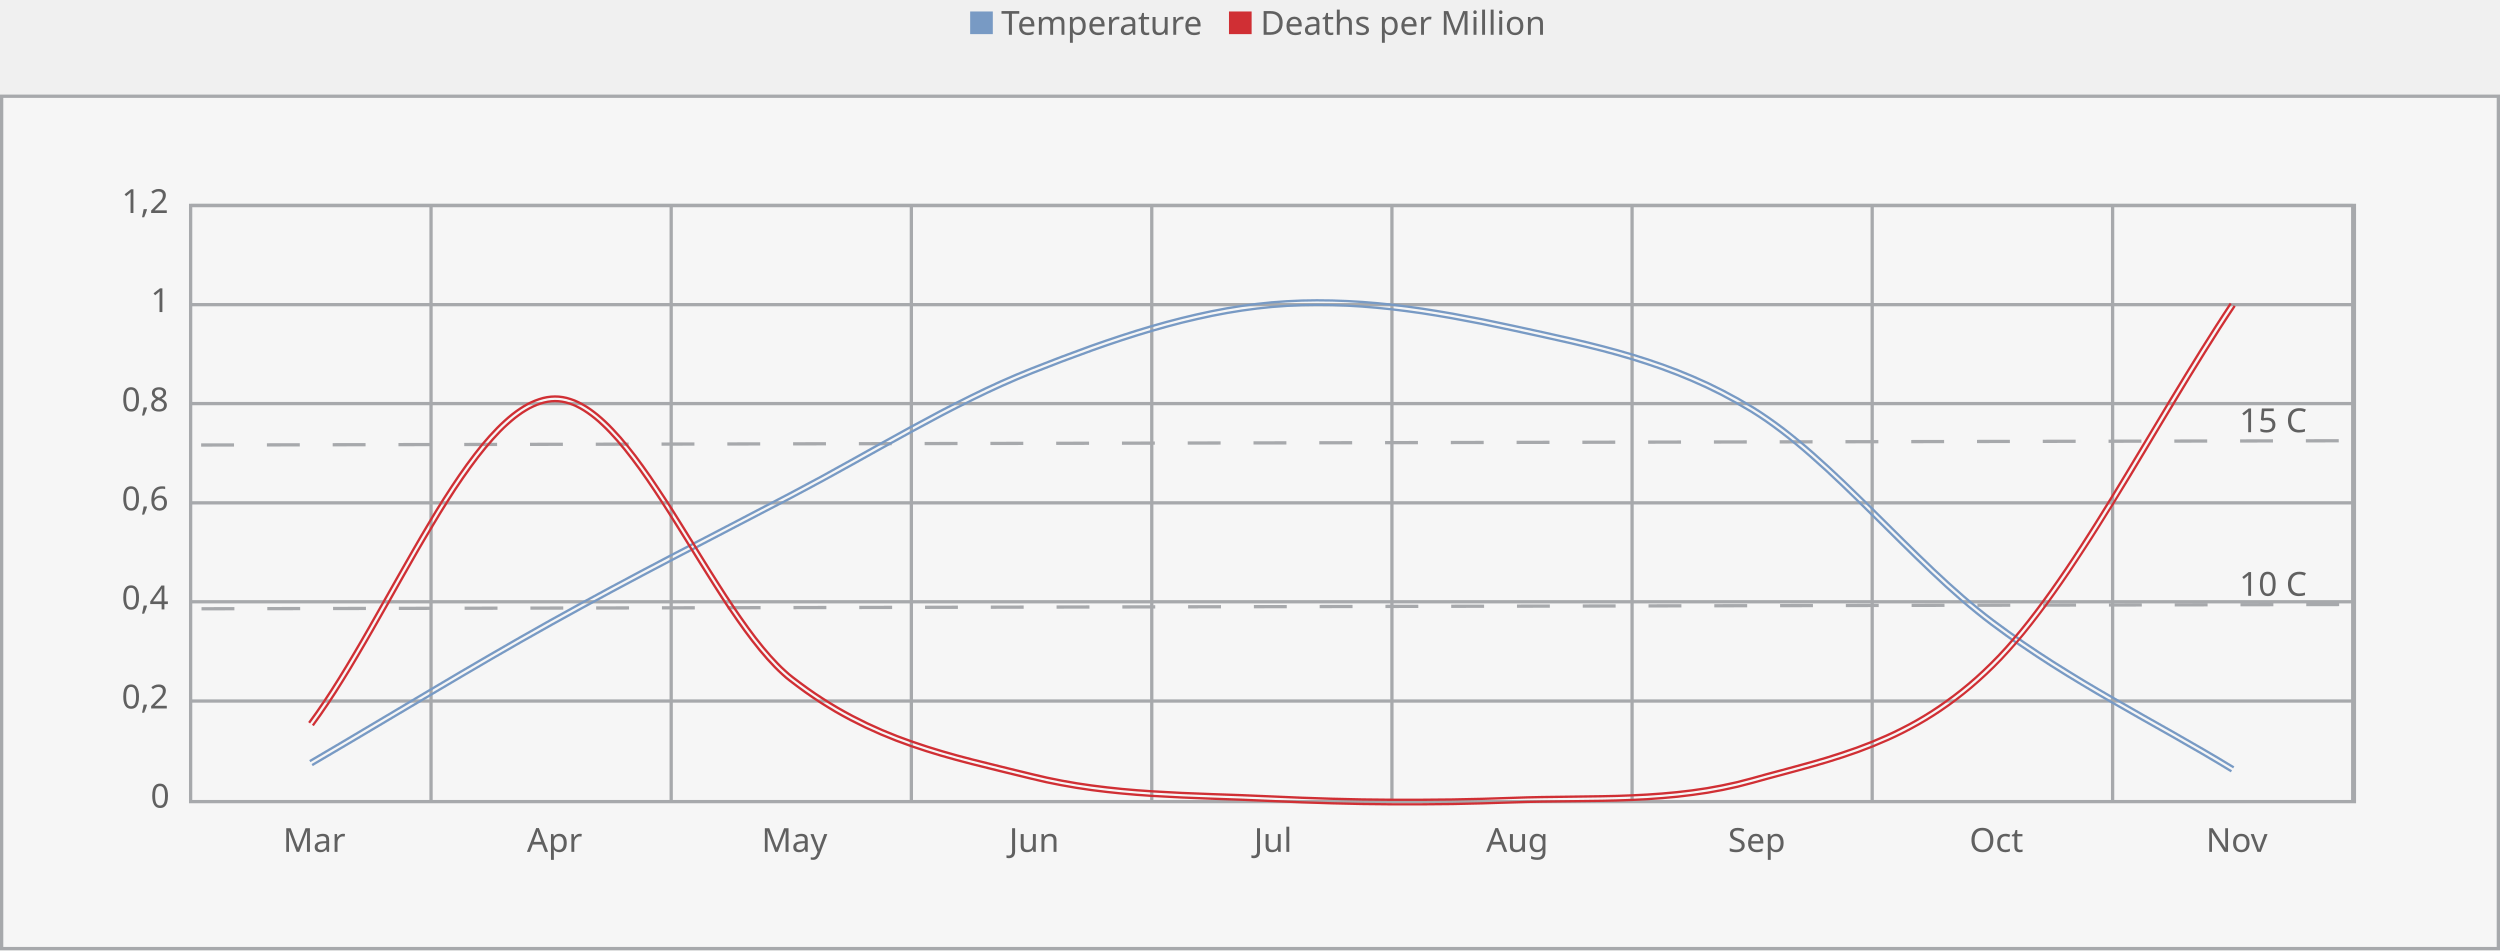
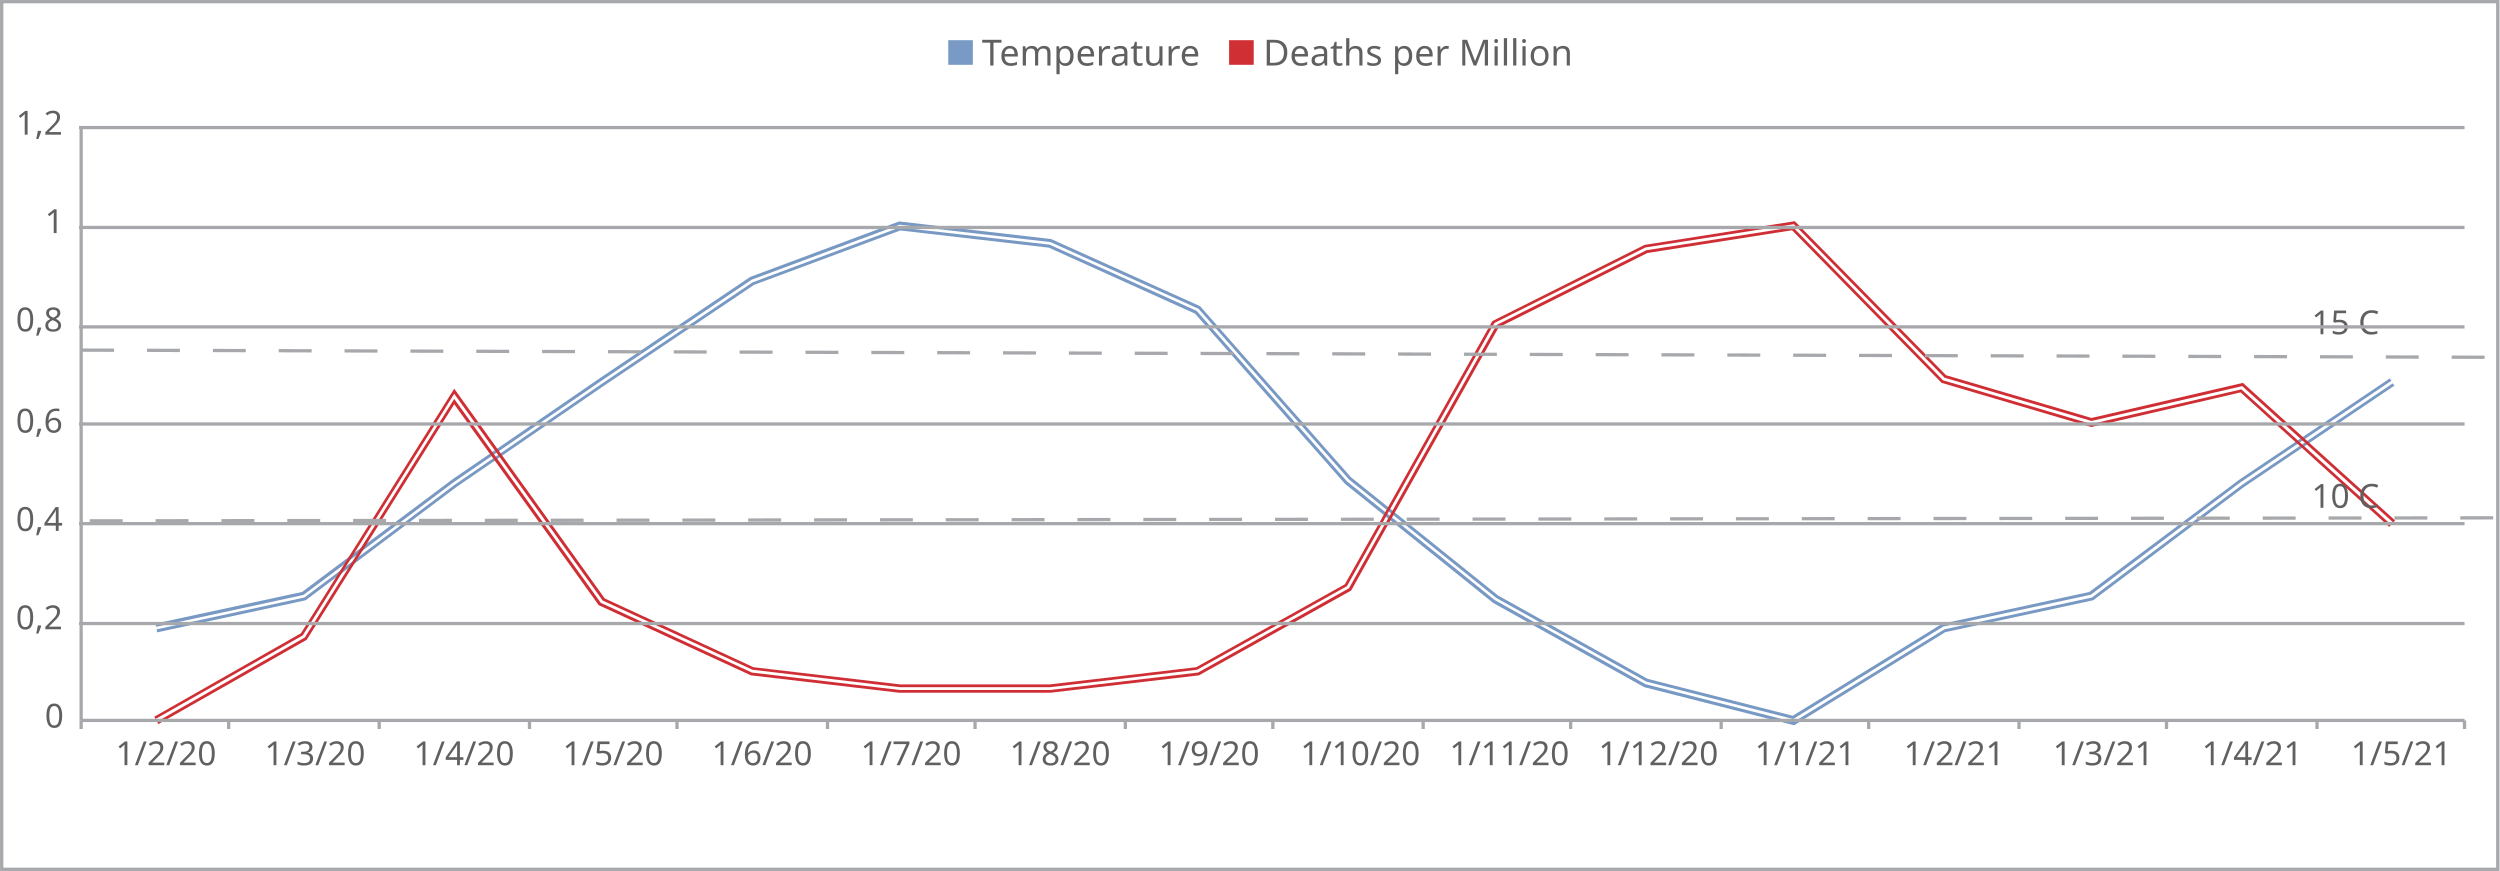
- <svg xmlns="http://www.w3.org/2000/svg" width="100%" height="100%" viewBox="0 0 1077.417 409.518">
-   <g id="Group_713" data-name="Group 713" transform="translate(-421.291 -2293.346)">
-     <g id="Group_352" data-name="Group 352">
-       <rect id="Rectangle_496" data-name="Rectangle 496" width="1076" height="367.333" transform="translate(422 2334.823)" fill="#f6f6f6" stroke="#a7a9ac" stroke-miterlimit="10" stroke-width="1.417" />
-       <g id="Group_351" data-name="Group 351">
-         <g id="Group_350" data-name="Group 350">
-           <path id="Path_784" data-name="Path 784" d="M503.541,2381.929h931.694m-931.694,42.715h931.694M503.541,2467.28h931.694m-931.694,42.774h931.694m-931.694,42.637h931.694m-931.694,42.774h931.694" fill="none" stroke="#a7a9ac" stroke-miterlimit="10" stroke-width="1.417" />
-           <path id="Path_785" data-name="Path 785" d="M1435.235,2381.929V2638.16m-103.478-256.231V2638.16m-103.616-256.231V2638.16m-103.478-256.231V2638.16m-103.5-256.231V2638.16m-103.5-256.231V2638.16M814.053,2381.929V2638.16m-103.5-256.231V2638.16m-103.5-256.231V2638.16" fill="none" stroke="#a7a9ac" stroke-miterlimit="10" stroke-width="1.417" />
-           <rect id="Rectangle_497" data-name="Rectangle 497" width="932.521" height="256.941" transform="translate(503.448 2381.87)" fill="none" stroke="#a7a9ac" stroke-miterlimit="10" stroke-width="1.417" />
-         </g>
-         <text id="_0" data-name="0" transform="translate(486.194 2641.43)" fill="#606060" font-size="14.314" font-family="IBMPlexSans, IBM Plex Sans">
-           <tspan x="0" y="0">0</tspan>
-         </text>
-         <text id="_0_2" data-name="0,2" transform="translate(473.712 2598.676)" fill="#606060" font-size="14.314" font-family="IBMPlexSans, IBM Plex Sans">
-           <tspan x="0" y="0">0,2</tspan>
-         </text>
-         <text id="_0_4" data-name="0,4" transform="translate(473.712 2555.98)" fill="#606060" font-size="14.314" font-family="IBMPlexSans, IBM Plex Sans">
-           <tspan x="0" y="0">0,4</tspan>
-         </text>
-         <text id="_0_6" data-name="0,6" transform="translate(473.712 2513.285)" fill="#606060" font-size="14.314" font-family="IBMPlexSans, IBM Plex Sans">
-           <tspan x="0" y="0">0,6</tspan>
-         </text>
-         <text id="_0_8" data-name="0,8" transform="translate(473.712 2470.59)" fill="#606060" font-size="14.314" font-family="IBMPlexSans, IBM Plex Sans">
-           <tspan x="0" y="0">0,8</tspan>
-         </text>
-         <text id="_1" data-name="1" transform="translate(486.194 2427.835)" fill="#606060" font-size="14.314" font-family="IBMPlexSans, IBM Plex Sans">
-           <tspan x="0" y="0">1</tspan>
-         </text>
-         <text id="_1_2" data-name="1,2" transform="translate(473.712 2385.14)" fill="#606060" font-size="14.314" font-family="IBMPlexSans, IBM Plex Sans">
-           <tspan x="0" y="0">1,2</tspan>
-         </text>
-         <text id="Mar" transform="translate(543.265 2660.483)" fill="#606060" font-size="14.314" font-family="IBMPlexSans, IBM Plex Sans">
-           <tspan x="0" y="0">Mar</tspan>
-         </text>
-         <text id="Apr" transform="translate(648.375 2660.483)" fill="#606060" font-size="14.314" font-family="IBMPlexSans, IBM Plex Sans">
-           <tspan x="0" y="0">Apr</tspan>
-         </text>
-         <text id="May" transform="translate(749.527 2660.483)" fill="#606060" font-size="14.314" font-family="IBMPlexSans, IBM Plex Sans">
-           <tspan x="0" y="0">May</tspan>
-         </text>
-         <text id="Jun" transform="translate(856.157 2660.483)" fill="#606060" font-size="14.314" font-family="IBMPlexSans, IBM Plex Sans">
-           <tspan x="0" y="0">Jun</tspan>
-         </text>
-         <text id="Jul" transform="translate(961.704 2660.483)" fill="#606060" font-size="14.314" font-family="IBMPlexSans, IBM Plex Sans">
-           <tspan x="0" y="0">Jul</tspan>
-         </text>
-         <text id="Aug" transform="translate(1061.753 2660.483)" fill="#606060" font-size="14.314" font-family="IBMPlexSans, IBM Plex Sans">
-           <tspan x="0" y="0">Aug</tspan>
-         </text>
-         <text id="Sep" transform="translate(1166.018 2660.483)" fill="#606060" font-size="14.314" font-family="IBMPlexSans, IBM Plex Sans">
-           <tspan x="0" y="0">Sep</tspan>
-         </text>
-         <text id="Oct" transform="translate(1270.048 2660.483)" fill="#606060" font-size="14.314" font-family="IBMPlexSans, IBM Plex Sans">
-           <tspan x="0" y="0">Oct</tspan>
-         </text>
-         <text id="Nov" transform="translate(1372.009 2660.483)" fill="#606060" font-size="14.314" font-family="IBMPlexSans, IBM Plex Sans">
-           <tspan x="0" y="0">Nov</tspan>
-         </text>
-         <line id="Line_55" data-name="Line 55" y1="1.852" x2="931.412" transform="translate(508.138 2553.853)" fill="none" stroke="#a7a9ac" stroke-miterlimit="10" stroke-width="1.417" stroke-dasharray="14.173 14.173" />
-         <text id="_10_C" data-name="10 C" transform="translate(1386.352 2550.108)" fill="#606060" font-size="14.314" font-family="IBMPlexSans, IBM Plex Sans">
-           <tspan x="0" y="0">10 C</tspan>
-         </text>
-         <rect id="Rectangle_498" data-name="Rectangle 498" width="119.87" height="23.407" transform="translate(1326.417 2535.885)" fill="none" />
-         <rect id="Rectangle_499" data-name="Rectangle 499" width="119.87" height="23.407" transform="translate(1326.417 2535.885)" fill="none" />
-         <line id="Line_56" data-name="Line 56" y1="1.852" x2="931.42" transform="translate(507.972 2483.279)" fill="none" stroke="#a7a9ac" stroke-miterlimit="10" stroke-width="1.417" stroke-dasharray="14.173 14.173" />
-         <text id="_15_C" data-name="15 C" transform="translate(1386.352 2479.611)" fill="#606060" font-size="14.314" font-family="IBMPlexSans, IBM Plex Sans">
-           <tspan x="0" y="0">15 C</tspan>
-         </text>
-         <path id="Path_786" data-name="Path 786" d="M555.568,2622.635l12.944-7.625,12.933-7.664,25.889-15.388,12.925-7.625,12.944-7.566,12.925-7.447,12.945-7.31,12.944-7.132,12.925-7.014,12.945-6.9,12.944-6.817,25.87-13.5,25.889-13.476,12.945-6.935,12.944-7.152,12.945-7.212,12.925-7.132,12.924-6.935,6.463-3.33,6.482-3.251,6.462-3.133,6.443-2.975,6.463-2.817,6.462-2.66,12.945-5.024,12.924-4.768,6.463-2.266,6.482-2.167,6.462-2.069,6.443-1.95,6.463-1.813,6.462-1.694,6.462-1.537,6.463-1.4,6.462-1.222,6.443-1.044,6.463-.867,6.442-.689,6.463-.473,6.462-.3,6.462-.1,6.443.078,6.463.237,6.462.374,6.463.532,6.462.67,6.462.788,6.463.906,6.462,1.025,6.463,1.1,12.925,2.443,12.924,2.719,12.945,2.818,12.925,2.9,6.462,1.537,6.482,1.616,6.463,1.733,6.462,1.872,6.443,2.049,6.462,2.207,6.443,2.423,6.463,2.66,6.462,2.877,6.443,3.172,6.462,3.487,6.443,3.783,3.231,2.049,3.231,2.167,3.212,2.306,3.231,2.4,3.231,2.522,3.232,2.621,3.231,2.719,3.231,2.8,6.462,5.813,6.463,6.068,6.462,6.246,6.463,6.364,12.944,12.826,6.482,6.344,6.463,6.226,6.462,6.029,6.482,5.753,3.251,2.759,3.251,2.679,3.231,2.6,3.251,2.482,6.482,4.749,6.483,4.551,6.462,4.354,6.482,4.2,6.463,4.059,6.482,3.94,6.482,3.842,6.482,3.763,12.925,7.389,12.944,7.309,12.945,7.428,6.462,3.823,6.463,3.881-.512.867-6.463-3.9-6.462-3.8-12.925-7.428-12.945-7.309-12.944-7.389-6.482-3.763-6.483-3.862-6.482-3.94-6.5-4.059-6.482-4.216-6.482-4.354-6.5-4.552-6.5-4.768-3.251-2.5-3.251-2.6-3.271-2.7-3.251-2.778-6.5-5.773-6.462-6.029-6.5-6.226-6.482-6.364-12.945-12.826-6.462-6.364-6.443-6.226-6.443-6.068-6.462-5.793-3.211-2.8-3.212-2.7-3.231-2.62-3.212-2.5-3.192-2.384-3.211-2.285-3.212-2.167-3.191-2.03-6.423-3.763-6.423-3.468-6.423-3.152-6.423-2.877-6.423-2.64-6.423-2.4-6.443-2.207-6.423-2.029-6.443-1.872-6.443-1.734-6.462-1.616-6.443-1.536-12.925-2.9-12.925-2.8-12.924-2.719-12.906-2.443-6.442-1.1-6.463-1.024-6.443-.887-6.442-.808-6.443-.65-6.443-.532-6.442-.394-6.423-.236-6.424-.06-6.423.1-6.442.3-6.423.472-6.423.67-6.443.867-6.4,1.044-6.443,1.222-6.443,1.4-6.443,1.517-6.442,1.694-6.443,1.813-6.423,1.951-6.462,2.049-6.443,2.167-6.463,2.266-12.905,4.748-12.925,5.024-6.442,2.64-6.443,2.818L847.094,2463l-6.443,3.113-6.462,3.251-6.443,3.329-12.9,6.936-12.944,7.132-12.945,7.211-12.945,7.132-12.944,6.936-25.889,13.5-25.889,13.5-12.945,6.817-12.925,6.9-12.925,7.014-12.925,7.133-12.944,7.29-12.925,7.427-12.925,7.566-12.925,7.645-25.889,15.388-12.938,7.664-12.945,7.625Zm-1.013-1.714L567.5,2613.3l12.921-7.665,25.889-15.387,12.945-7.645,12.945-7.566,12.944-7.447,12.945-7.31,12.964-7.152L684,2546.11l12.944-6.915,12.945-6.818,25.909-13.476,25.849-13.5,12.945-6.916,12.905-7.132,12.945-7.211,12.964-7.152,12.944-6.955,6.5-3.35,6.482-3.251,6.482-3.152,6.5-2.995,6.5-2.837,6.5-2.66,12.964-5.044,12.965-4.787,6.5-2.266,6.483-2.168,6.5-2.088,6.482-1.951,6.5-1.832,6.5-1.694,6.5-1.557,6.5-1.4,6.5-1.241,6.5-1.044,6.522-.887,6.522-.689,6.5-.473,6.522-.3,6.521-.1,6.483.078,6.521.237,6.5.374,6.5.532,6.5.67,6.5.808,6.5.906,6.483,1.025,6.5,1.1,12.965,2.463,12.964,2.719,12.944,2.817,12.945,2.9,6.5,1.536,6.482,1.636,6.5,1.753,6.5,1.892,6.5,2.049,6.5,2.226,6.522,2.424,6.5,2.679,6.521,2.916,6.5,3.212,6.522,3.507,6.521,3.822,3.271,2.088,3.27,2.207,3.271,2.325,3.271,2.423,3.251,2.562,3.25,2.64,3.271,2.739,3.251,2.817,6.482,5.852,6.5,6.088,6.462,6.265,6.483,6.364,12.944,12.826,6.463,6.325,6.462,6.226,6.443,5.989,6.442,5.714,3.212,2.759,3.211,2.659,3.232,2.562,3.211,2.463,6.443,4.728,6.443,4.512,6.442,4.335,6.443,4.177,6.463,4.039,6.442,3.94,6.463,3.842,6.462,3.744,12.925,7.388,12.945,7.31,12.964,7.447,6.482,3.8,6.482,3.921-.512.847-6.482-3.9-6.482-3.823-12.945-7.427-12.945-7.31-12.924-7.389-6.463-3.763-6.482-3.822-6.462-3.96-6.463-4.039-6.462-4.2-6.463-4.334-6.462-4.532-6.463-4.729-3.231-2.482-3.231-2.581-3.212-2.66-3.231-2.758-6.462-5.754-6.463-6.009-6.462-6.206-6.462-6.344-12.945-12.827-6.482-6.364-6.463-6.265-6.482-6.068-6.482-5.832-3.231-2.818-3.251-2.719-3.231-2.64-3.251-2.522-3.251-2.423-3.251-2.3-3.231-2.207-3.251-2.049-6.5-3.822-6.482-3.488-6.463-3.192-6.5-2.9-6.483-2.66-6.482-2.443-6.482-2.207-6.482-2.049-6.482-1.871-6.482-1.754-6.463-1.635-6.482-1.537-12.944-2.9-12.945-2.8-12.944-2.719L1047.134,2429l-6.482-1.1-6.482-1.025-6.482-.906-6.483-.788-6.482-.67-6.482-.532-6.482-.394-6.482-.236-6.463-.079-6.5.118-6.482.3-6.483.472-6.482.67-6.482.887-6.482,1.044-6.482,1.222-6.482,1.418-6.482,1.537-6.483,1.7-6.482,1.832-6.462,1.95-6.482,2.069-6.482,2.167-6.483,2.266-12.944,4.788-12.964,5.024-6.482,2.66-6.483,2.817-6.462,2.995-6.482,3.133-6.463,3.251-6.482,3.349-12.944,6.955-12.945,7.133-12.944,7.211-12.925,7.132-12.945,6.935-25.869,13.5-25.889,13.476-12.945,6.817-12.945,6.9-12.944,7.034-12.945,7.132-12.944,7.31-12.925,7.447-12.964,7.566-12.925,7.645-25.889,15.368-12.927,7.684-12.945,7.625Z" fill="#789ac4" />
-         <path id="Path_787" data-name="Path 787" d="M555.719,2605.71l3.239-4.512,3.243-4.748,3.241-4.945,3.242-5.123,3.245-5.28,3.211-5.438,3.251-5.537,3.231-5.615L588.1,2553.1l6.463-11.467,6.462-11.329,3.251-5.556,3.231-5.438,3.212-5.34,3.231-5.181,3.231-4.985,3.232-4.788,3.231-4.571,3.231-4.334,3.231-4.059,3.212-3.744,3.231-3.448,1.6-1.576,1.615-1.5,1.6-1.419,1.6-1.32,1.616-1.2,1.576-1.123,1.616-1.005,1.6-.906,1.6-.788,1.577-.69,1.6-.571,1.576-.453,1.6-.335,1.576-.2,1.556-.079,1.6.059,1.557.2,1.6.315,1.576.473,1.6.572,1.576.709,1.6.827,1.6.946,1.6,1.044,1.6,1.163,1.615,1.261,1.6,1.359,1.6,1.478,1.616,1.556,1.6,1.636,3.231,3.546,3.231,3.842,3.211,4.138,3.232,4.354,3.231,4.591,3.231,4.787,3.231,4.906,3.232,5.064,3.231,5.123,3.231,5.2,6.462,10.423,3.251,5.181,3.232,5.123,3.231,5.024,3.231,4.906,3.251,4.729,3.231,4.551,3.231,4.315,3.251,4.078,3.251,3.8,3.231,3.468,1.636,1.635,1.615,1.517,1.636,1.438,1.635,1.32,3.29,2.5,3.251,2.364,3.251,2.246,3.231,2.167,3.251,2.03,3.231,1.95,3.251,1.833,3.251,1.753,6.482,3.251,6.483,2.916,6.5,2.64,6.482,2.364,6.463,2.168,6.482,1.97,6.482,1.832,6.482,1.714,12.945,3.212,12.944,3.172,6.483,1.517,6.482,1.3,6.482,1.123,6.482.966,6.482.788,6.482.69,6.482.551,6.463.473,12.964.69,12.945.512,12.925.453,12.944.552,12.945.571,12.944.414,12.945.295,12.944.158h12.965l12.944-.138,12.925-.276,12.964-.413,6.463-.217,6.462-.118,12.925-.178,12.945-.177,6.482-.158,6.482-.236,6.462-.315,6.482-.473,6.483-.591,6.5-.769,6.483-.945,6.462-1.182,6.5-1.419,6.482-1.675,6.482-1.793,6.463-1.734,6.482-1.753,6.462-1.793,6.482-1.891,6.482-2.05,6.5-2.246,6.463-2.482,6.5-2.758,3.232-1.5,3.251-1.6,3.251-1.694,3.25-1.793,3.251-1.911,3.232-2.01,3.251-2.128,3.25-2.266,3.232-2.4,3.251-2.5,3.25-2.679,3.232-2.817,3.251-2.976,3.251-3.132,3.25-3.31,3.232-3.527,3.251-3.684,3.25-3.882,3.232-4.039,3.231-4.2,3.231-4.335,3.251-4.512,3.231-4.591,3.251-4.728,3.231-4.867,3.232-4.925,3.251-5.025,3.231-5.1,6.482-10.422,6.462-10.64,6.463-10.757,6.482-10.8,6.462-10.777,6.482-10.659,6.463-10.482,6.462-10.246,3.232-4.984,3.25-4.906.828.551-3.231,4.906-3.231,4.965-6.463,10.246-6.462,10.462-6.463,10.679-6.482,10.757-6.462,10.8-6.482,10.777L1333,2509.68l-6.482,10.442-3.231,5.1-3.251,5.025-3.251,4.945-3.231,4.866-3.251,4.749-3.251,4.61-3.251,4.512-3.251,4.335-3.231,4.216-3.251,4.059-3.271,3.9-3.251,3.7-3.27,3.546-3.251,3.33-3.271,3.152-3.27,2.995-3.271,2.837-3.271,2.68-3.251,2.542-3.251,2.4-3.27,2.286-3.271,2.147-3.27,2.03-3.271,1.911-3.271,1.793-3.27,1.714-3.271,1.615-3.271,1.5-6.521,2.778-6.5,2.5-6.521,2.246-6.5,2.049-6.5,1.911-6.482,1.793-6.482,1.754-6.463,1.734-6.482,1.793-6.5,1.694-6.541,1.419-6.5,1.182-6.521.946-6.5.788-6.522.591-6.5.453-6.482.335-6.482.236-6.5.138-12.944.177-12.925.178-6.463.138-6.462.2-12.945.413-12.944.3-12.964.118h-12.965l-12.964-.138-12.964-.295-12.945-.434-12.944-.551-12.945-.552-12.925-.453-12.964-.532-12.964-.69-6.482-.453-6.5-.571-6.482-.67-6.5-.808-6.522-.965-6.5-1.143-6.521-1.3-6.5-1.518-12.945-3.152-12.944-3.231-6.5-1.714-6.5-1.833-6.5-1.99-6.5-2.167-6.522-2.384-6.522-2.66-6.521-2.935-6.522-3.251-3.27-1.754-3.271-1.852-3.251-1.97-3.251-2.049-3.27-2.167-3.271-2.266-3.251-2.384-3.31-2.5-1.675-1.339-1.655-1.478-1.635-1.537-1.655-1.635-3.271-3.507-3.27-3.822-3.271-4.118-3.251-4.335-3.251-4.571-3.251-4.748-3.25-4.906-3.232-5.044-3.231-5.123-3.251-5.181-6.462-10.443-3.231-5.181-3.212-5.123-3.231-5.044-3.231-4.906-3.232-4.768-3.211-4.571-3.212-4.334-3.211-4.118-3.192-3.823-3.211-3.507-1.577-1.615-1.6-1.537-1.576-1.458-1.556-1.32-1.576-1.241-1.577-1.143-1.556-1.025-1.537-.906-1.556-.808-1.518-.689-1.536-.552-1.5-.433-1.517-.316-1.478-.177-1.5-.059-1.5.059-1.5.2-1.5.315-1.517.453-1.537.532-1.537.67-1.537.749-1.556.906-1.576.985-1.557,1.084-1.576,1.182-1.557,1.3-1.576,1.379-1.6,1.477-1.576,1.557-3.192,3.428-3.191,3.724-3.212,4.019-3.211,4.315-3.212,4.551-3.231,4.768-3.212,4.985-3.231,5.162-3.211,5.32-3.232,5.438L601.9,2530.8l-6.462,11.329-6.463,11.467L582.489,2565l-3.251,5.635-3.231,5.536-3.231,5.438-3.245,5.28-3.249,5.162L563.031,2597l-3.255,4.768-3.245,4.512Zm-1.621-1.182,3.227-4.492,3.217-4.689,3.222-4.926,3.223-5.1,3.225-5.26,3.214-5.4,3.231-5.517,3.231-5.615,6.463-11.408,6.482-11.467,6.482-11.328,3.231-5.576,3.251-5.458,3.231-5.359,3.251-5.2,3.251-5.025,3.251-4.827,3.251-4.61,3.271-4.374,3.251-4.1,3.29-3.823,3.271-3.487,1.655-1.635,1.655-1.537,1.635-1.458,1.655-1.359,1.675-1.261,1.674-1.163,1.675-1.064,1.675-.965,1.694-.828,1.7-.729,1.714-.61,1.714-.513,1.734-.354,1.734-.217,1.733-.079,1.754.059,1.734.217,1.734.355,1.714.512,1.733.611,1.7.768,1.694.887,1.675.985,1.694,1.1,1.655,1.222,1.675,1.3,1.655,1.419,1.655,1.5,1.655,1.6,1.636,1.694,3.27,3.586,3.271,3.921,3.27,4.157,3.251,4.414,3.271,4.63,3.231,4.807,3.251,4.926,3.251,5.063,3.231,5.143,3.231,5.2,6.483,10.442,3.231,5.182,3.231,5.1,3.211,5.005,3.212,4.866,3.231,4.709,3.212,4.512,3.192,4.295,3.211,4.019,3.192,3.744,3.192,3.408,1.576,1.577,1.6,1.477,1.556,1.4,1.6,1.281,3.251,2.463,3.212,2.344,3.191,2.227,3.212,2.108,3.211,2.029,3.192,1.911,3.212,1.813,3.192,1.734,6.423,3.211,6.423,2.9,6.423,2.6,6.423,2.345,6.423,2.148,6.442,1.97,6.443,1.832,6.443,1.7,12.925,3.211,12.925,3.152,6.442,1.5,6.443,1.3,6.423,1.123,6.443.946,6.443.788,6.442.69,6.443.551,6.443.454,12.925.709,12.924.512,12.925.453,12.945.552,12.944.552,12.925.433,12.925.3,12.925.137h12.925l12.925-.118,12.925-.276,12.925-.413,6.482-.217,6.482-.138,12.944-.177,12.945-.178,6.443-.138,6.462-.236,6.423-.335,6.443-.453,6.443-.591,6.423-.749,6.423-.946,6.423-1.182,6.4-1.379,6.443-1.675,6.462-1.793,6.482-1.733,6.463-1.754,6.462-1.773,6.443-1.892,6.443-2.049,6.423-2.206,6.4-2.443,6.423-2.759,3.211-1.477,3.192-1.577,3.212-1.655,3.211-1.773,3.192-1.872,3.212-1.99,3.191-2.108,3.212-2.246,3.192-2.345,3.211-2.5,3.192-2.62,3.212-2.778,3.211-2.956,3.192-3.093,3.211-3.271,3.212-3.467,3.211-3.665,3.212-3.842,3.211-4,3.212-4.177,3.231-4.315,3.212-4.473,3.231-4.59,3.231-4.709,3.231-4.827,3.232-4.926,3.211-5.024,3.231-5.083,6.463-10.4,6.462-10.62,6.463-10.758,6.482-10.8,6.462-10.777,6.482-10.679,6.482-10.5,6.483-10.245,3.251-5.025,3.231-4.906.827.552-3.231,4.906-3.231,5.005-6.482,10.245-6.482,10.5-6.463,10.659-6.482,10.778-6.462,10.8-6.483,10.757-6.442,10.62-6.482,10.423-3.232,5.083-3.231,5.024-3.231,4.945-3.231,4.827-3.232,4.729-3.231,4.591-3.231,4.492-3.231,4.315-3.231,4.2-3.232,4.02-3.211,3.861-3.231,3.685-3.232,3.487-3.231,3.29-3.231,3.113-3.212,2.956-3.231,2.8-3.231,2.659-3.231,2.5-3.212,2.364-3.211,2.266-3.231,2.108-3.232,2.01-3.211,1.891-3.231,1.773-3.232,1.675-3.211,1.6-3.231,1.5-6.463,2.759-6.442,2.443-6.443,2.226-6.463,2.069-6.462,1.872-6.482,1.793-6.463,1.753-6.482,1.734-6.462,1.793-6.463,1.675-6.442,1.4-6.443,1.183-6.463.945-6.462.769-6.462.591-6.463.453-6.443.315-6.462.237-6.462.157-12.945.178-12.945.177-6.462.138-6.482.2-12.945.414-12.924.275-12.945.138h-12.925l-12.944-.138-12.945-.295-12.925-.434-12.945-.571-12.944-.532-12.925-.473-12.944-.512-12.925-.69-6.463-.453-6.462-.571-6.463-.67-6.462-.808-6.463-.946-6.462-1.123-6.443-1.3-6.462-1.5-12.945-3.173-12.925-3.211-6.462-1.694-6.462-1.833-6.463-1.99-6.443-2.147-6.462-2.365-6.462-2.62-6.443-2.9-6.463-3.232-3.231-1.733-3.211-1.833-3.212-1.931-3.231-2.029-3.231-2.128-3.231-2.246-3.232-2.364-3.27-2.463-1.6-1.32-1.6-1.419-1.616-1.5-1.615-1.6-3.192-3.448-3.231-3.763-3.232-4.039-3.211-4.315-3.231-4.532-3.232-4.708-3.231-4.887-3.211-5.024-3.231-5.1-3.232-5.2-6.482-10.423-3.231-5.2-3.231-5.143-3.231-5.044-3.251-4.925-3.232-4.808-3.251-4.59-3.231-4.394-3.251-4.137-3.251-3.9-3.25-3.546-1.616-1.675-1.635-1.576-1.616-1.478-1.635-1.4-1.636-1.28-1.635-1.2-1.635-1.064-1.636-.965-1.655-.848-1.635-.748-1.655-.591-1.655-.493-1.655-.335-1.655-.217-1.675-.059-1.655.079-1.635.217-1.675.354-1.635.473-1.655.591-1.635.71-1.655.807-1.636.946-1.635,1.025-1.635,1.142-1.636,1.242-1.635,1.339-1.616,1.419-1.635,1.517-1.635,1.616-3.251,3.467-3.251,3.783-3.231,4.079-3.251,4.354-3.251,4.591-3.231,4.807-3.251,5-3.231,5.2-3.232,5.339-3.231,5.458-3.231,5.556-6.482,11.329-6.482,11.467-6.463,11.408-3.231,5.615-3.231,5.517-3.231,5.418-3.228,5.28-3.231,5.123-3.231,4.925-3.229,4.709-3.233,4.512Z" fill="#d02f34" />
-       </g>
-     </g>
-     <g id="Group_353" data-name="Group 353">
-       <text id="Temperature" transform="translate(852.766 2308.346)" fill="#606060" font-size="14.314" font-family="IBMPlexSans, IBM Plex Sans">
-         <tspan x="0" y="0">Temperature</tspan>
-       </text>
-       <text id="Deaths_per_Million" data-name="Deaths per Million" transform="translate(964.491 2308.346)" fill="#606060" font-size="14.314" font-family="IBMPlexSans, IBM Plex Sans">
-         <tspan x="0" y="0">Deaths per Million</tspan>
-       </text>
-       <rect id="Rectangle_500" data-name="Rectangle 500" width="9.763" height="9.763" transform="translate(839.398 2298.292)" fill="#789ac4" />
-       <rect id="Rectangle_501" data-name="Rectangle 501" width="9.763" height="9.763" transform="translate(950.939 2298.292)" fill="#d02f34" />
-     </g>
+ <svg xmlns="http://www.w3.org/2000/svg" width="100%" height="100%" version="1.1" id="Слой_1" x="0px" y="0px" viewBox="0 0 1076.2 374.9" style="enable-background:new 0 0 1076.2 374.9;" xml:space="preserve">
+   <style type="text/css">
+ 	.st0{fill:#FFFFFF;stroke:#A6A8AB;stroke-width:1.417;stroke-miterlimit:10;}
+ 	.st1{fill:none;stroke:#A6A8AB;stroke-width:1.417;stroke-miterlimit:10;}
+ 	.st2{fill:none;}
+ 	.st3{fill:#7899C3;}
+ 	.st4{fill:#CF2F34;}
+ 	.st5{fill:#606060;}
+ 	.st6{font-family:'ArialMT';}
+ 	.st7{font-size:14.314px;}
+ 	.st8{fill:none;stroke:#A6A8AB;stroke-width:1.417;stroke-miterlimit:10;stroke-dasharray:14.173,14.173;}
+ 	.st9{enable-background:new    ;}
+ 	.st10{fill:#789AC4;}
+ 	.st11{fill:#D02F34;}
+ 	.st12{font-size:15.519px;}
+ </style>
+   <g transform="translate(-421.765 -2325.182)">
+     <rect x="422.5" y="2325.9" class="st0" width="1074.5" height="373.5" />
+     <line class="st1" x1="456.7" y1="2635.3" x2="456.7" y2="2380.1" />
+     <rect x="422.5" y="2325.9" class="st2" width="1073.3" height="372.3" />
+     <rect x="422.5" y="2325.9" class="st2" width="1073.3" height="372.3" />
+     <path class="st1" d="M1482.7,2635.3v3.7 M1419.2,2635.3v3.7 M1354.4,2635.3v3.7 M1290.9,2635.3v3.7 M1226.2,2635.3v3.7    M1162.7,2635.3v3.7 M1097.9,2635.3v3.7 M1034.4,2635.3v3.7 M969.7,2635.3v3.7 M906.2,2635.3v3.7 M841.5,2635.3v3.7 M778,2635.3   v3.7 M713.2,2635.3v3.7 M649.7,2635.3v3.7 M585,2635.3v3.7 M520.2,2635.3v3.7 M456.7,2635.3v3.7" />
+     <rect x="422.5" y="2325.9" class="st2" width="1073.3" height="372.3" />
+     <path class="st3" d="M489.2,2596.1l63.6-13.7l64.8-48.6l63.5-43.6l64.7-43.5l63.3-23.6l64.5,7.4l63.3,28.5l64.7,73.4l63.6,51.1   l64.9,36.2l63.8,16.3l64.9-39.9l63.5-13.7l64.8-48.6l64.7-43.6l0.7,1l-64.7,43.6l-65,48.8l-63.6,13.7l-65.1,40.1l-64.5-16.4   l-65.1-36.3l-63.7-51.2l-64.6-73.3l-62.9-28.4l-64-7.4l-62.9,23.4l-64.6,43.4l-63.5,43.6l-65,48.8l-63.9,13.8L489.2,2596.1z    M488.7,2593.6l63.1-13.6l64.5-48.3l63.5-43.6l64.9-43.7l64.1-23.9l65.5,7.6l64.1,28.9l64.9,73.6l63.3,50.9l64.4,35.9l62.5,15.9   l64.3-39.6l63.4-13.7l64.5-48.3l64.8-43.6l0.7,1l-64.8,43.6l-64.6,48.5l-63.5,13.7l-64.6,39.8l-63.2-16.1l-64.6-36l-63.4-51   l-64.8-73.5l-63.7-28.7l-65-7.5l-63.7,23.7l-64.8,43.6l-63.5,43.6l-64.6,48.5l-63.4,13.7L488.7,2593.6z" />
+     <path class="st4" d="M489.4,2635.8l63.6-36.2l64.3-102.7l63.1,87.8l65,30l63.6,7.5h64.8l63.7-7.5l65-36.3l63.5-113.3l64.5-32.2   l63.1-9.9l64.6,65.9l63.8,18.8l64.6-14.9l64.5,58.3l-0.8,0.9l-64-57.9L1322,2509l-64.4-19l-64.4-65.7l-62.3,9.8l-64,32l-63.5,113.3   l-65.5,36.5l-64,7.5h-65l-63.9-7.5l-65.5-30.2l-62.2-86.5l-63.5,101.4l-63.9,36.3L489.4,2635.8z M488.2,2633.7l63.1-35.9l66-105.3   l64.8,90.3l64,29.6l63.1,7.4h64.5l63-7.4l64-35.7l63.5-113.3l65.5-32.8l64.7-10.2l65.1,66.3l62.6,18.4l65.2-15.1l65.5,59.2   l-0.8,0.9l-65-58.7l-64.9,15l-63.2-18.6l-64.9-66.1l-63.9,10l-65,32.5l-63.5,113.3l-64.5,36l-63.3,7.5h-64.7l-63.4-7.5l-64.5-29.8   l-63.9-89l-65.2,104l-63.4,36L488.2,2633.7z" />
+     <rect x="422.5" y="2325.9" class="st2" width="1073.3" height="372.3" />
+     <rect x="422.5" y="2325.9" class="st2" width="1073.3" height="372.3" />
+     <rect x="422.5" y="2325.9" class="st2" width="1073.3" height="372.3" />
+     <rect x="422.5" y="2325.9" class="st2" width="1073.3" height="372.3" />
+     <rect x="422.5" y="2325.9" class="st2" width="1073.3" height="372.3" />
+     <rect x="422.5" y="2325.9" class="st2" width="1073.3" height="372.3" />
+     <text transform="matrix(1 0 0 1 441.048 2638.412)" class="st5 st6 st7">0</text>
+     <text transform="matrix(1 0 0 1 428.566 2596.078)" class="st5 st6 st7">0,2</text>
+     <text transform="matrix(1 0 0 1 428.566 2553.745)" class="st5 st6 st7">0,4</text>
+     <text transform="matrix(1 0 0 1 428.566 2511.411)" class="st5 st6 st7">0,6</text>
+     <text transform="matrix(1 0 0 1 428.566 2467.833)" class="st5 st6 st7">0,8</text>
+     <text transform="matrix(1 0 0 1 441.048 2425.499)" class="st5 st6 st7">1</text>
+     <text transform="matrix(1 0 0 1 428.566 2383.166)" class="st5 st6 st7">1,2</text>
+     <rect x="422.5" y="2325.9" class="st2" width="1073.3" height="372.3" />
+     <text transform="matrix(1 0 0 1 471.52 2654.598)" class="st5 st6 st7">1/2/20</text>
+     <rect x="422.5" y="2325.9" class="st2" width="1073.3" height="372.3" />
+     <text transform="matrix(1 0 0 1 535.67 2654.598)" class="st5 st6 st7">1/3/20</text>
+     <rect x="422.5" y="2325.9" class="st2" width="1073.3" height="372.3" />
+     <text transform="matrix(1 0 0 1 599.82 2654.598)" class="st5 st6 st7">1/4/20</text>
+     <rect x="422.5" y="2325.9" class="st2" width="1073.3" height="372.3" />
+     <text transform="matrix(1 0 0 1 663.97 2654.598)" class="st5 st6 st7">1/5/20</text>
+     <rect x="422.5" y="2325.9" class="st2" width="1073.3" height="372.3" />
+     <text transform="matrix(1 0 0 1 728.12 2654.598)" class="st5 st6 st7">1/6/20</text>
+     <rect x="422.5" y="2325.9" class="st2" width="1073.3" height="372.3" />
+     <text transform="matrix(1 0 0 1 792.27 2654.598)" class="st5 st6 st7">1/7/20</text>
+     <rect x="422.5" y="2325.9" class="st2" width="1073.3" height="372.3" />
+     <text transform="matrix(1 0 0 1 856.419 2654.598)" class="st5 st6 st7">1/8/20</text>
+     <rect x="422.5" y="2325.9" class="st2" width="1073.3" height="372.3" />
+     <text transform="matrix(1 0 0 1 920.569 2654.598)" class="st5 st6 st7">1/9/20</text>
+     <rect x="422.5" y="2325.9" class="st2" width="1073.3" height="372.3" />
+     <text transform="matrix(1 0 0 1 981.572 2654.598)" class="st5 st6 st7">1/10/20</text>
+     <rect x="422.5" y="2325.9" class="st2" width="1073.3" height="372.3" />
+     <text transform="matrix(1 0 0 1 1045.722 2654.598)" class="st5 st6 st7">1/11/20</text>
+     <rect x="422.5" y="2325.9" class="st2" width="1073.3" height="372.3" />
+     <text transform="matrix(1 0 0 1 1109.872 2654.598)" class="st5 st6 st7">1/12/20</text>
+     <rect x="422.5" y="2325.9" class="st2" width="1073.3" height="372.3" />
+     <text transform="matrix(1 0 0 1 1177.169 2654.598)" class="st5 st6 st7">1/1/21</text>
+     <rect x="422.5" y="2325.9" class="st2" width="1073.3" height="372.3" />
+     <text transform="matrix(1 0 0 1 1241.318 2654.598)" class="st5 st6 st7">1/2/21</text>
+     <rect x="422.5" y="2325.9" class="st2" width="1073.3" height="372.3" />
+     <text transform="matrix(1 0 0 1 1305.469 2654.598)" class="st5 st6 st7">1/3/21</text>
+     <rect x="422.5" y="2325.9" class="st2" width="1073.3" height="372.3" />
+     <text transform="matrix(1 0 0 1 1369.618 2654.598)" class="st5 st6 st7">1/4/21</text>
+     <rect x="422.5" y="2325.9" class="st2" width="1073.3" height="372.3" />
+     <text transform="matrix(1 0 0 1 1433.769 2654.598)" class="st5 st6 st7">1/5/21</text>
+     <rect x="422.5" y="2325.9" class="st2" width="1073.3" height="372.3" />
+     <rect x="422.5" y="2325.9" class="st2" width="1073.3" height="372.3" />
+     <rect x="422.5" y="2325.9" class="st2" width="1073.3" height="372.3" />
+     <line class="st8" x1="456.7" y1="2475.9" x2="1497.9" y2="2479" />
+     <text transform="matrix(1 0 0 1 1416.858 2469.078)" class="st5 st6 st7">15 C</text>
+     <line class="st8" x1="460.4" y1="2549.4" x2="1497.5" y2="2548.1" />
+     <text transform="matrix(1 0 0 1 1416.858 2543.784)" class="st5 st6 st7">10 C</text>
+     <line class="st1" x1="456.7" y1="2635.3" x2="1482.7" y2="2635.3" />
+     <line class="st1" x1="455.8" y1="2380.1" x2="1482.7" y2="2380.1" />
+     <line class="st1" x1="455.8" y1="2423.1" x2="1482.7" y2="2423.1" />
+     <line class="st1" x1="455.8" y1="2465.9" x2="1482.7" y2="2465.9" />
+     <line class="st1" x1="455.8" y1="2507.7" x2="1482.7" y2="2507.7" />
+     <line class="st1" x1="455.8" y1="2550.6" x2="1482.7" y2="2550.6" />
+     <line class="st1" x1="455.8" y1="2593.6" x2="1482.7" y2="2593.6" />
+   </g>
+   <g id="Group_353">
+     <text transform="matrix(1 0 0 1 852.766 2308.346)" class="st5 st6 st7">Temperature</text>
+     <text transform="matrix(1 0 0 1 964.491 2308.346)" class="st5 st6 st7">Deaths per Million</text>
+     <rect id="Rectangle_500" x="839.4" y="2298.3" class="st10" width="9.8" height="9.8" />
+     <rect id="Rectangle_501" x="950.9" y="2298.3" class="st11" width="9.8" height="9.8" />
+   </g>
+   <g id="Group_353_1_">
+     <text transform="matrix(1 0 0 1 422.6636 28.2231)" class="st5 st6 st12">Temperature</text>
+     <text transform="matrix(1 0 0 1 543.793 28.2231)" class="st5 st6 st12">Deaths per Million</text>
+     <rect id="Rectangle_500_1_" x="408.2" y="17.3" class="st10" width="10.6" height="10.6" />
+     <rect id="Rectangle_501_1_" x="529.1" y="17.3" class="st11" width="10.6" height="10.6" />
  </g>
</svg>
